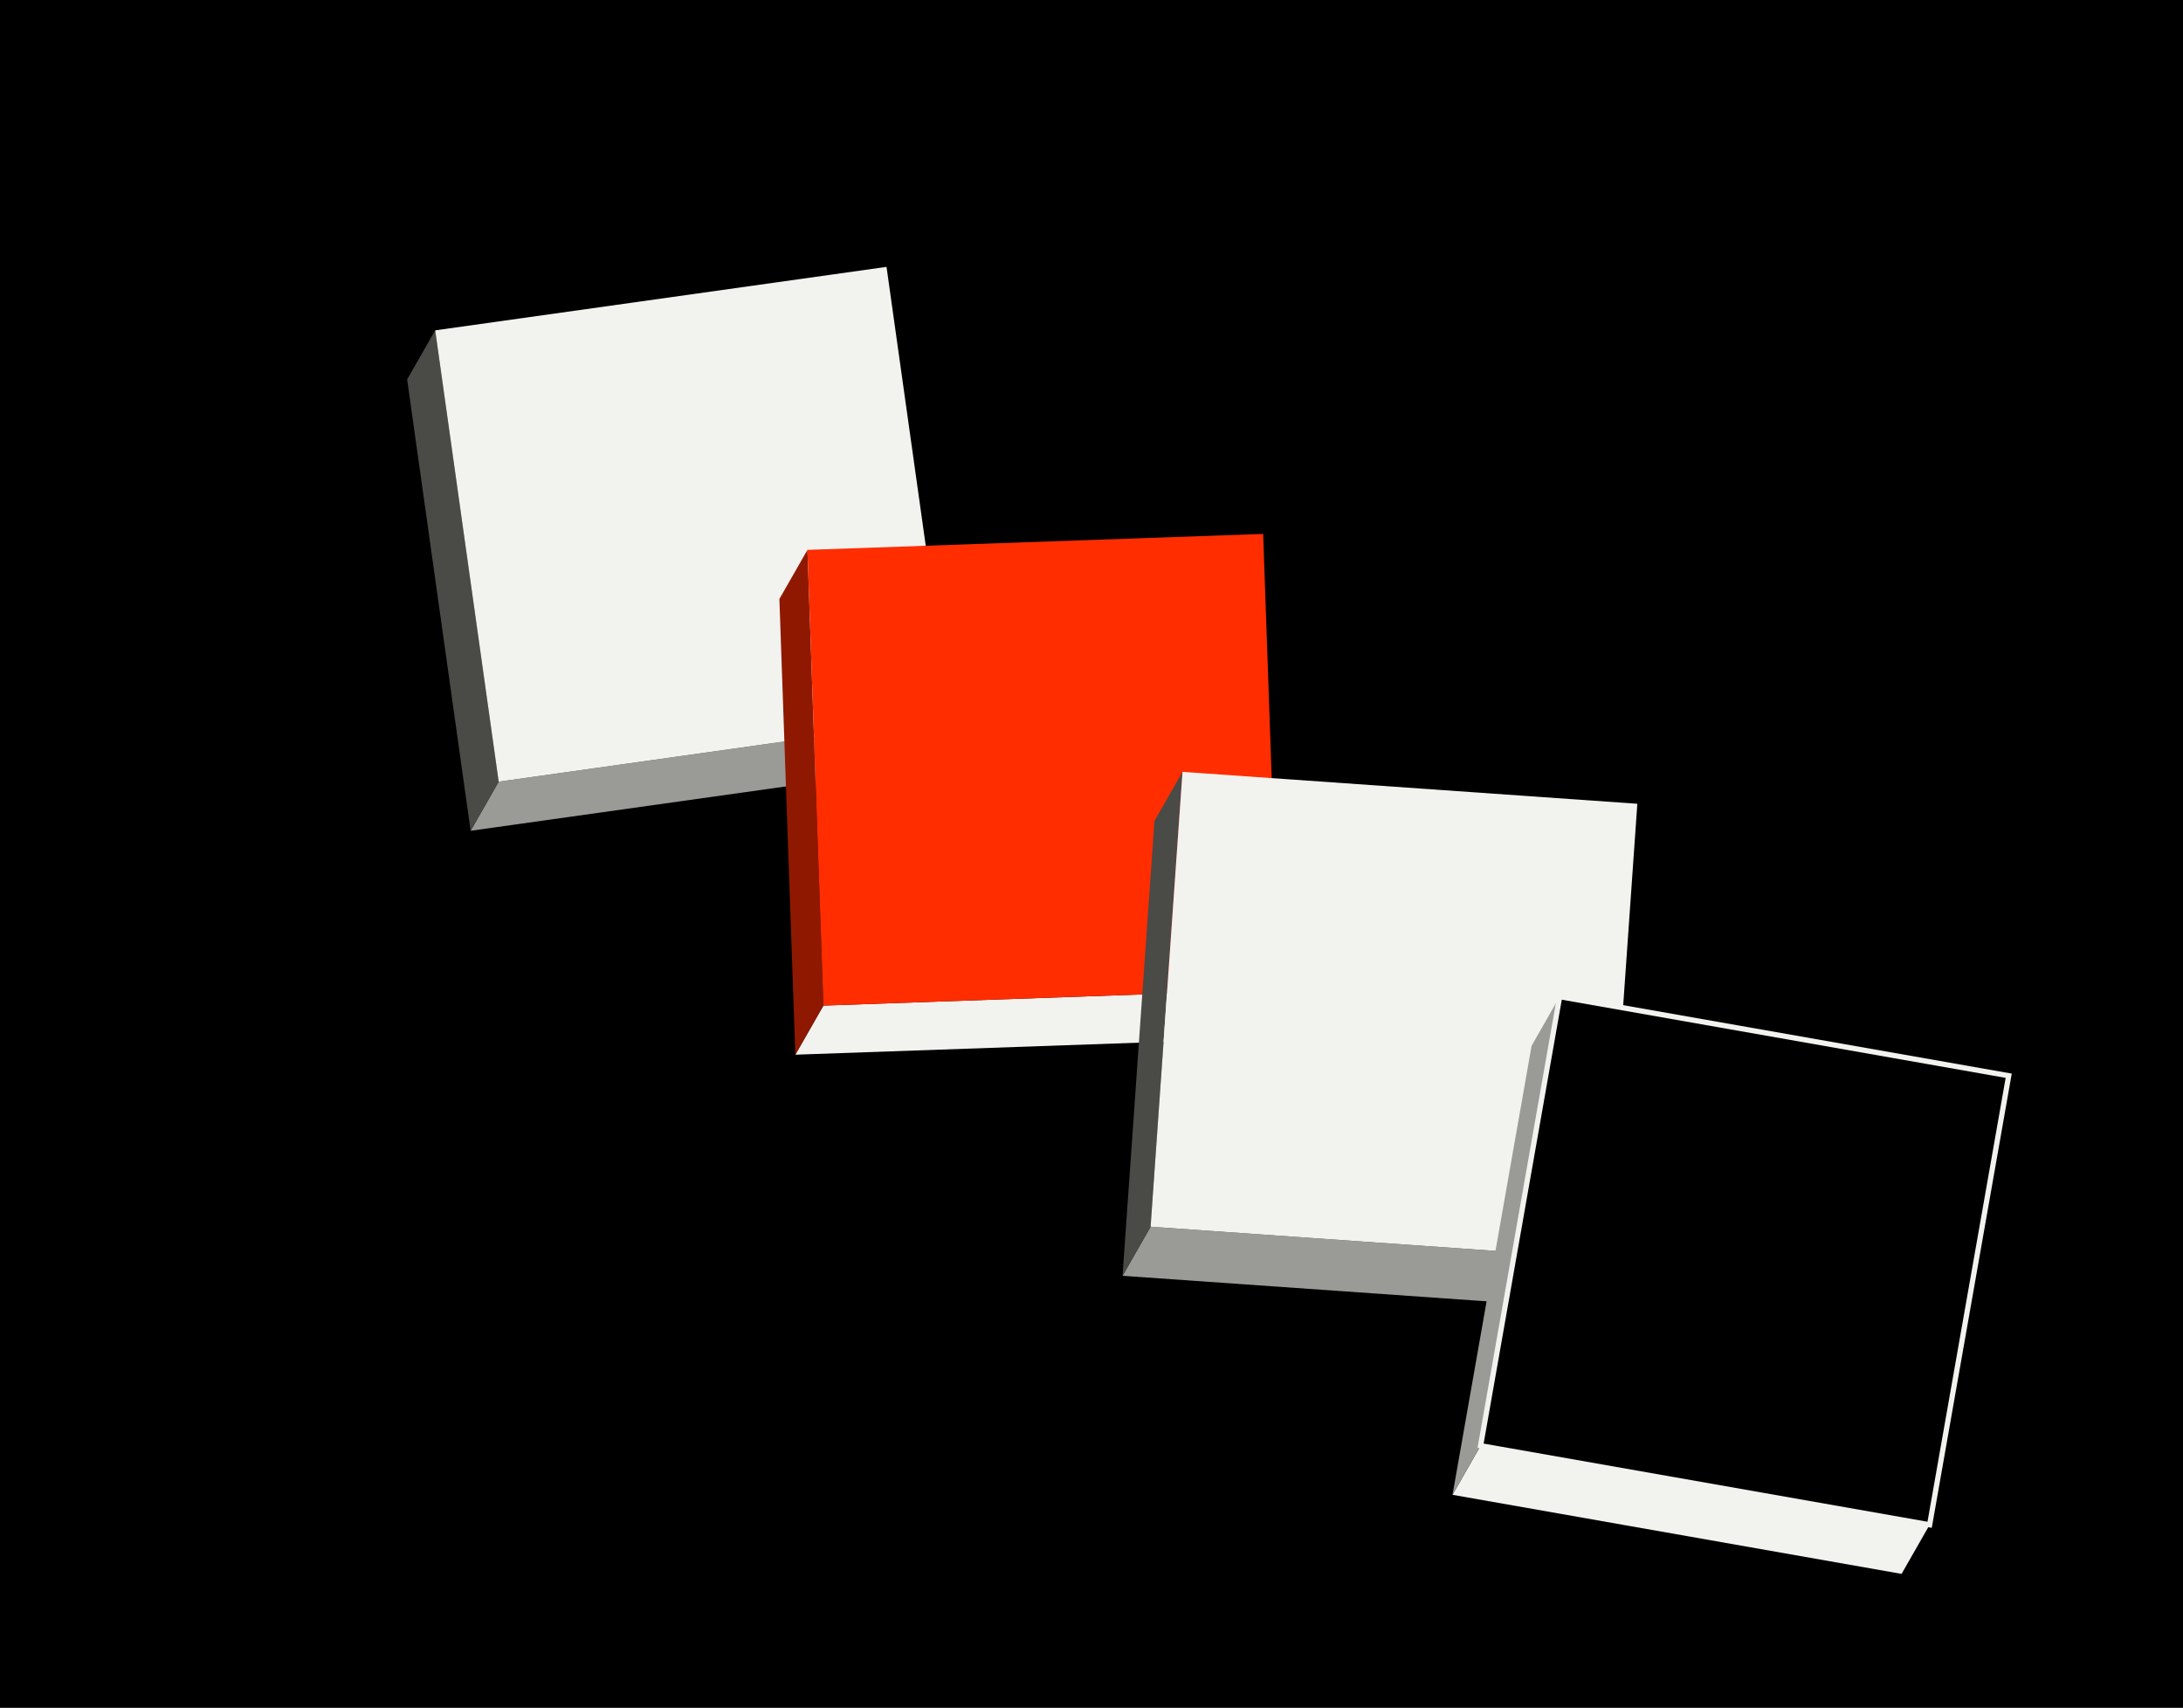
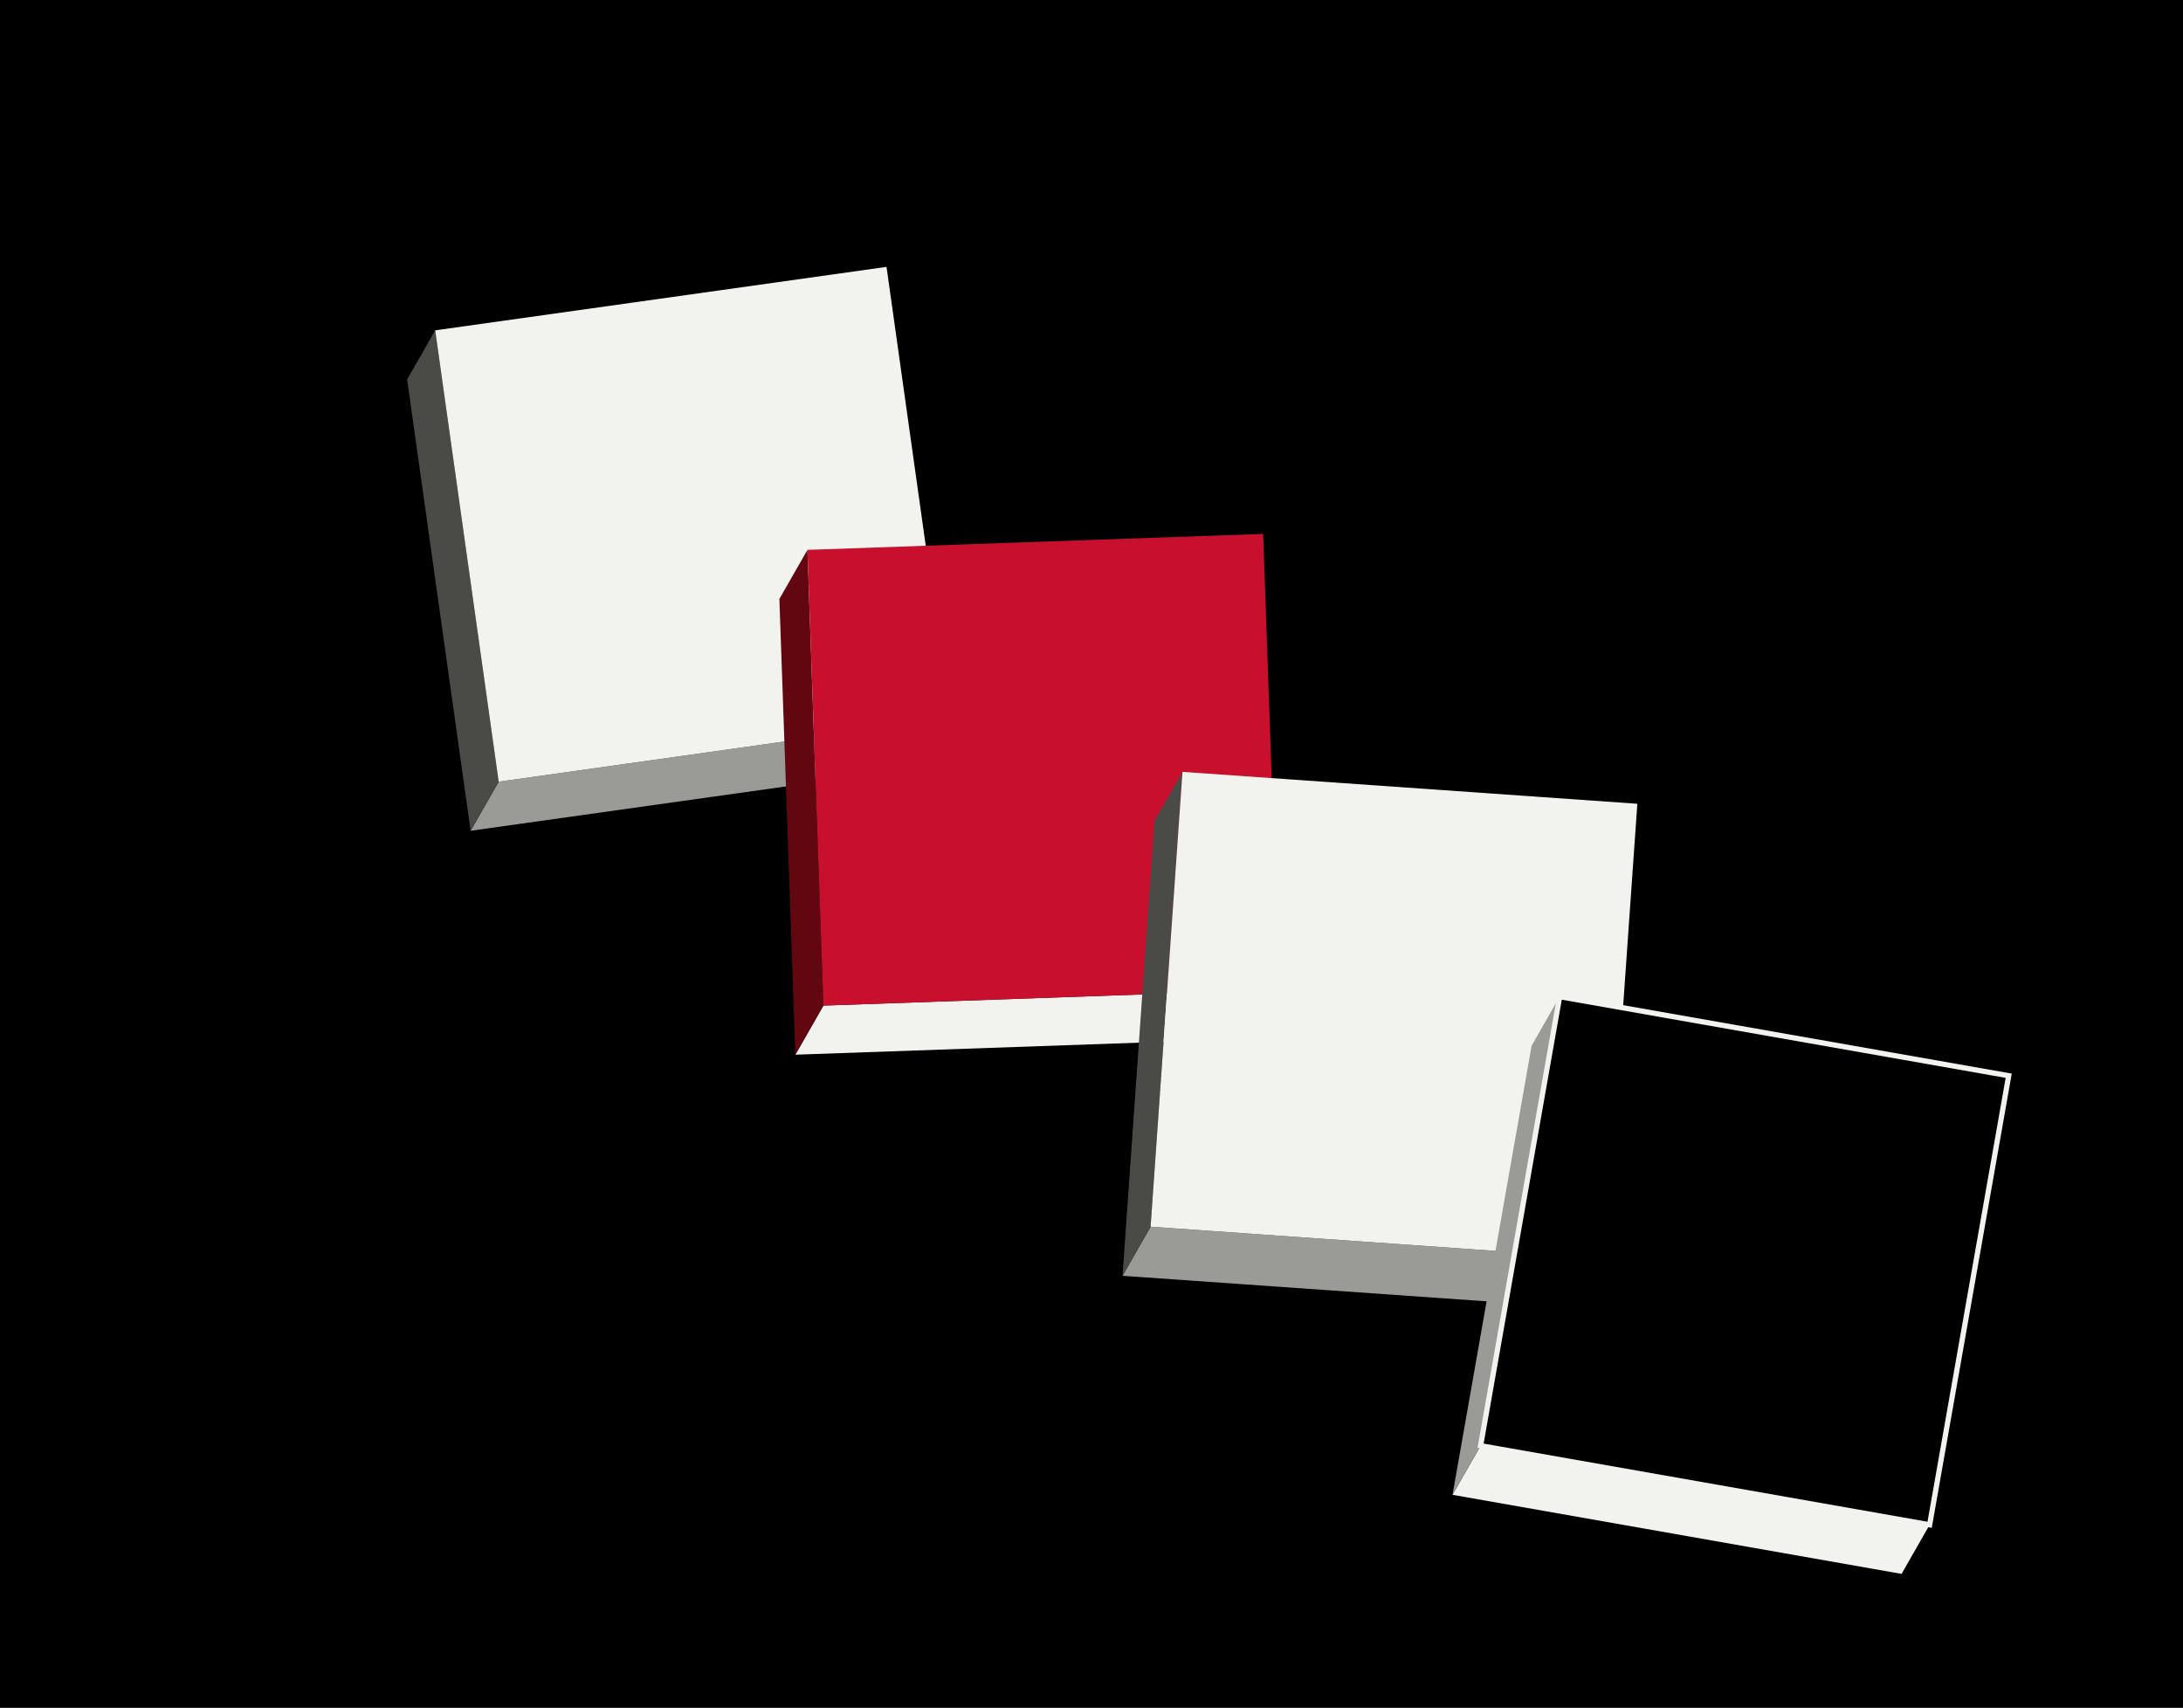
<svg xmlns="http://www.w3.org/2000/svg" width="1245" height="974" viewBox="165 31 1245 974">
  <defs>
    <linearGradient id="g" x1="0" y1="0" x2="1" y2="1">
      <stop offset="0" stop-color="#f2f2ef" />
      <stop offset="1" stop-color="#9a9a96" />
    </linearGradient>
  </defs>
  <rect id="background" x="165" y="31" width="1245" height="974" fill="#000000" />
  <g id="slab-0">
    <polygon id="slab-0-side-0" points="706.8,440.6 449.4,476.8 433.4,504.8 690.8,468.6" fill="#9a9a96" />
    <polygon id="slab-0-side-1" points="449.4,476.8 413.2,219.4 397.2,247.4 433.4,504.8" fill="#4a4a47" />
    <polygon id="slab-0-face" points="413.2,219.4 670.6,183.2 706.8,440.6 449.4,476.8" fill="#f2f2ef" />
  </g>
  <g id="slab-1">
    <polygon id="slab-1-side-0" points="894.5,595.4 634.6,604.5 618.6,632.5 878.5,623.4" fill="#f2f2ef" />
-     <polygon id="slab-1-side-1" points="634.6,604.5 625.5,344.6 609.5,372.6 618.6,632.5" fill="#8f1900" />
-     <polygon id="slab-1-face" points="625.5,344.6 885.4,335.5 894.5,595.4 634.6,604.5" fill="#ff2d00" />
+     <polygon id="slab-1-side-1" points="634.6,604.5 625.5,344.6 609.5,372.6 618.6,632.5" fill="#62060f" />
+     <polygon id="slab-1-face" points="625.5,344.6 885.4,335.5 894.5,595.4 634.6,604.5" fill="#c8102e" />
  </g>
  <g id="slab-2">
    <polygon id="slab-2-side-0" points="1080.6,748.8 821.2,730.6 805.2,758.6 1064.6,776.8" fill="#9a9a96" />
    <polygon id="slab-2-side-1" points="821.2,730.6 839.4,471.2 823.4,499.2 805.2,758.6" fill="#4a4a47" />
    <polygon id="slab-2-face" points="839.4,471.2 1098.8,489.4 1080.6,748.8 821.2,730.6" fill="#f2f2ef" />
  </g>
  <g id="slab-3">
    <polygon id="slab-3-side-0" points="1265.5,900.6 1009.4,855.5 993.4,883.5 1249.5,928.6" fill="#f2f2ef" />
    <polygon id="slab-3-side-1" points="1009.4,855.5 1054.5,599.4 1038.5,627.4 993.4,883.5" fill="#9a9a96" />
    <polygon id="slab-3-face" points="1054.5,599.4 1310.6,644.5 1265.5,900.6 1009.4,855.5" fill="#000000" stroke="#f2f2ef" stroke-width="3" stroke-linejoin="miter" />
  </g>
</svg>
